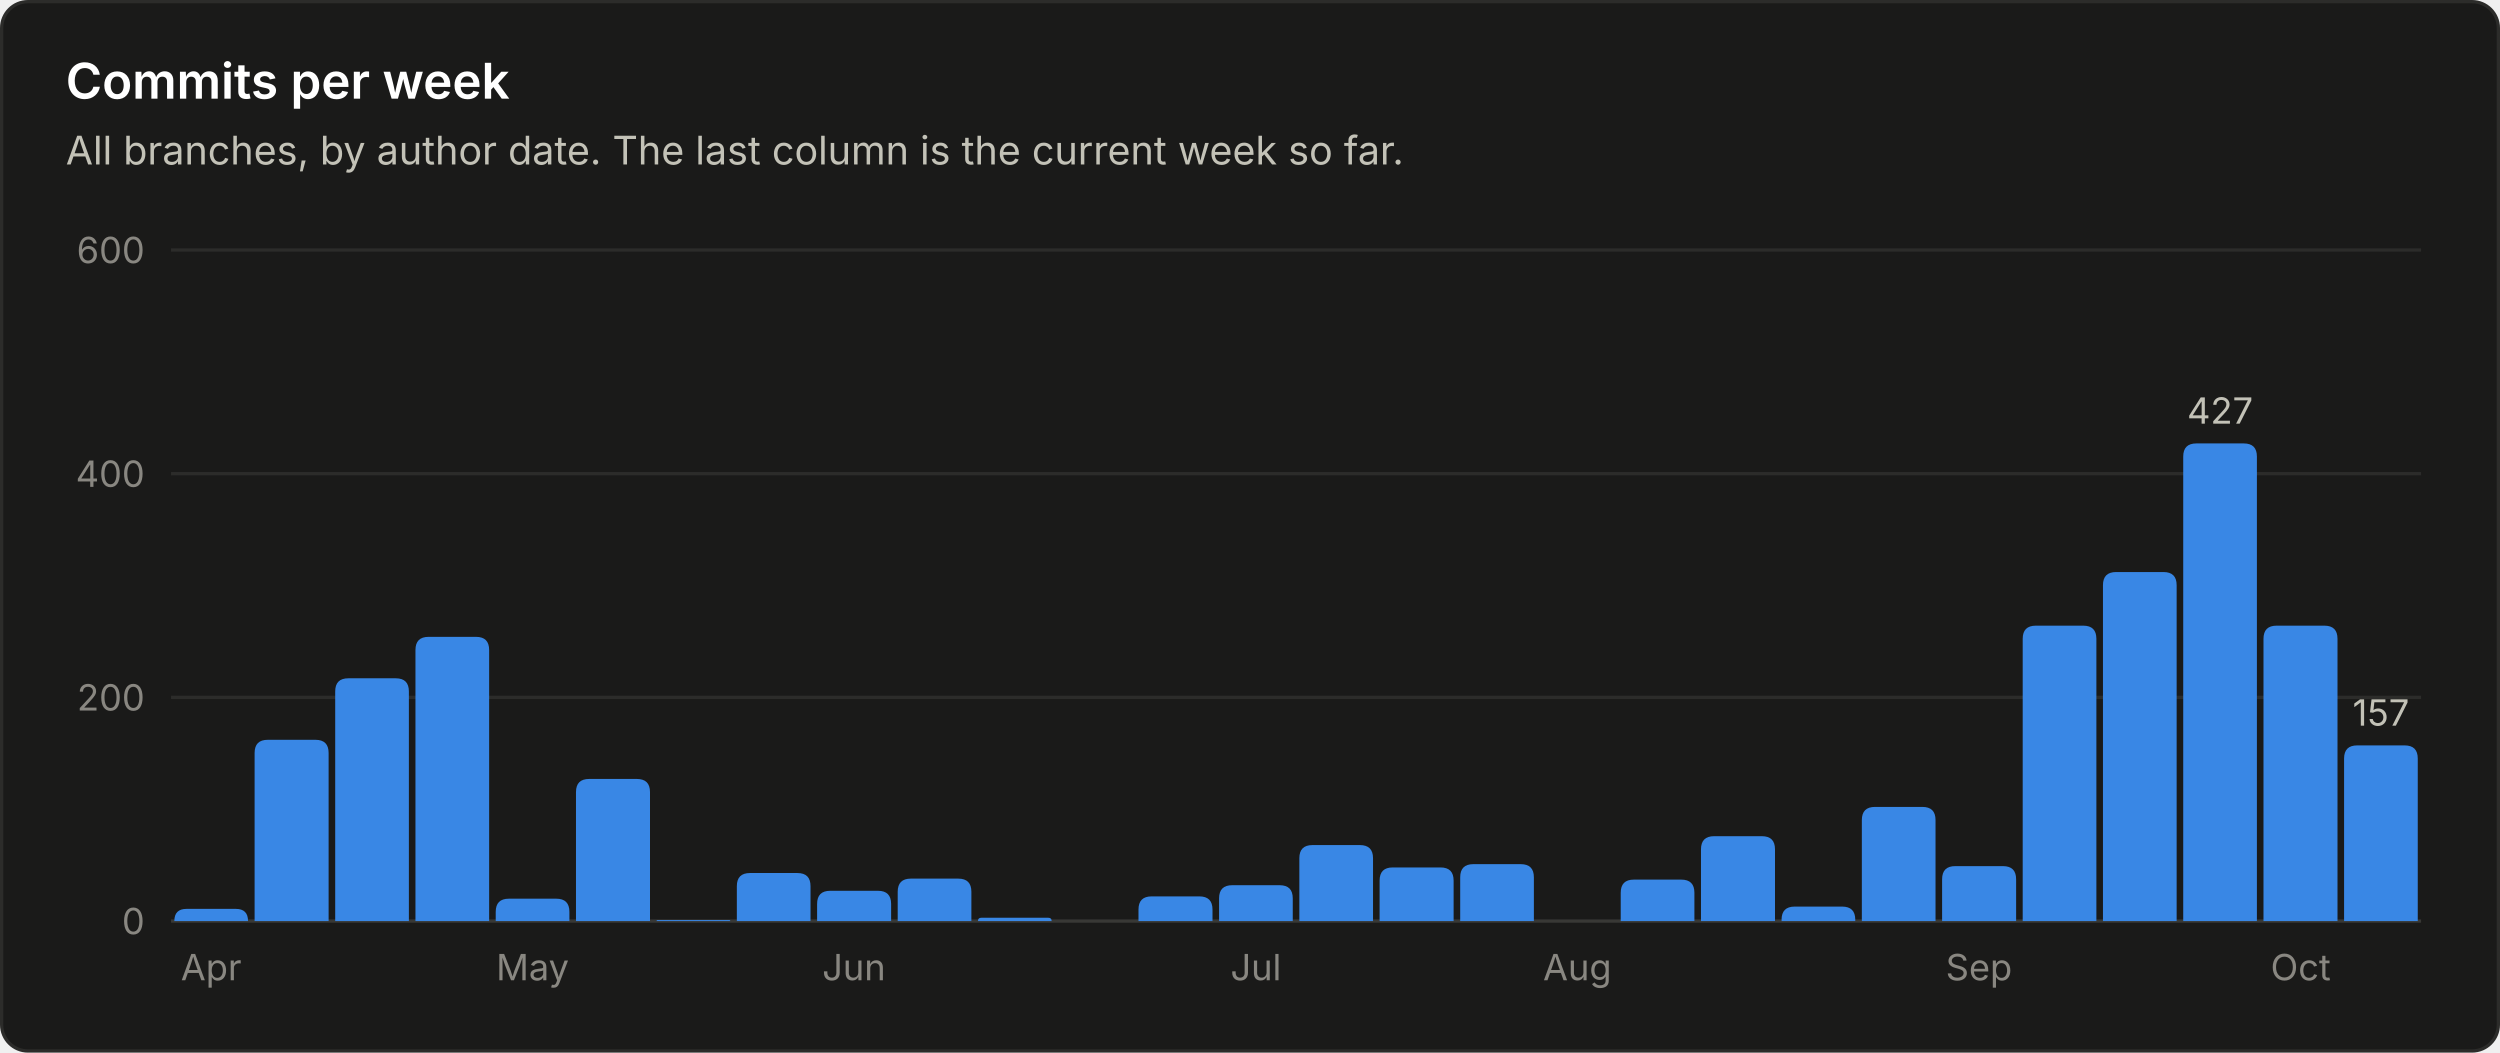
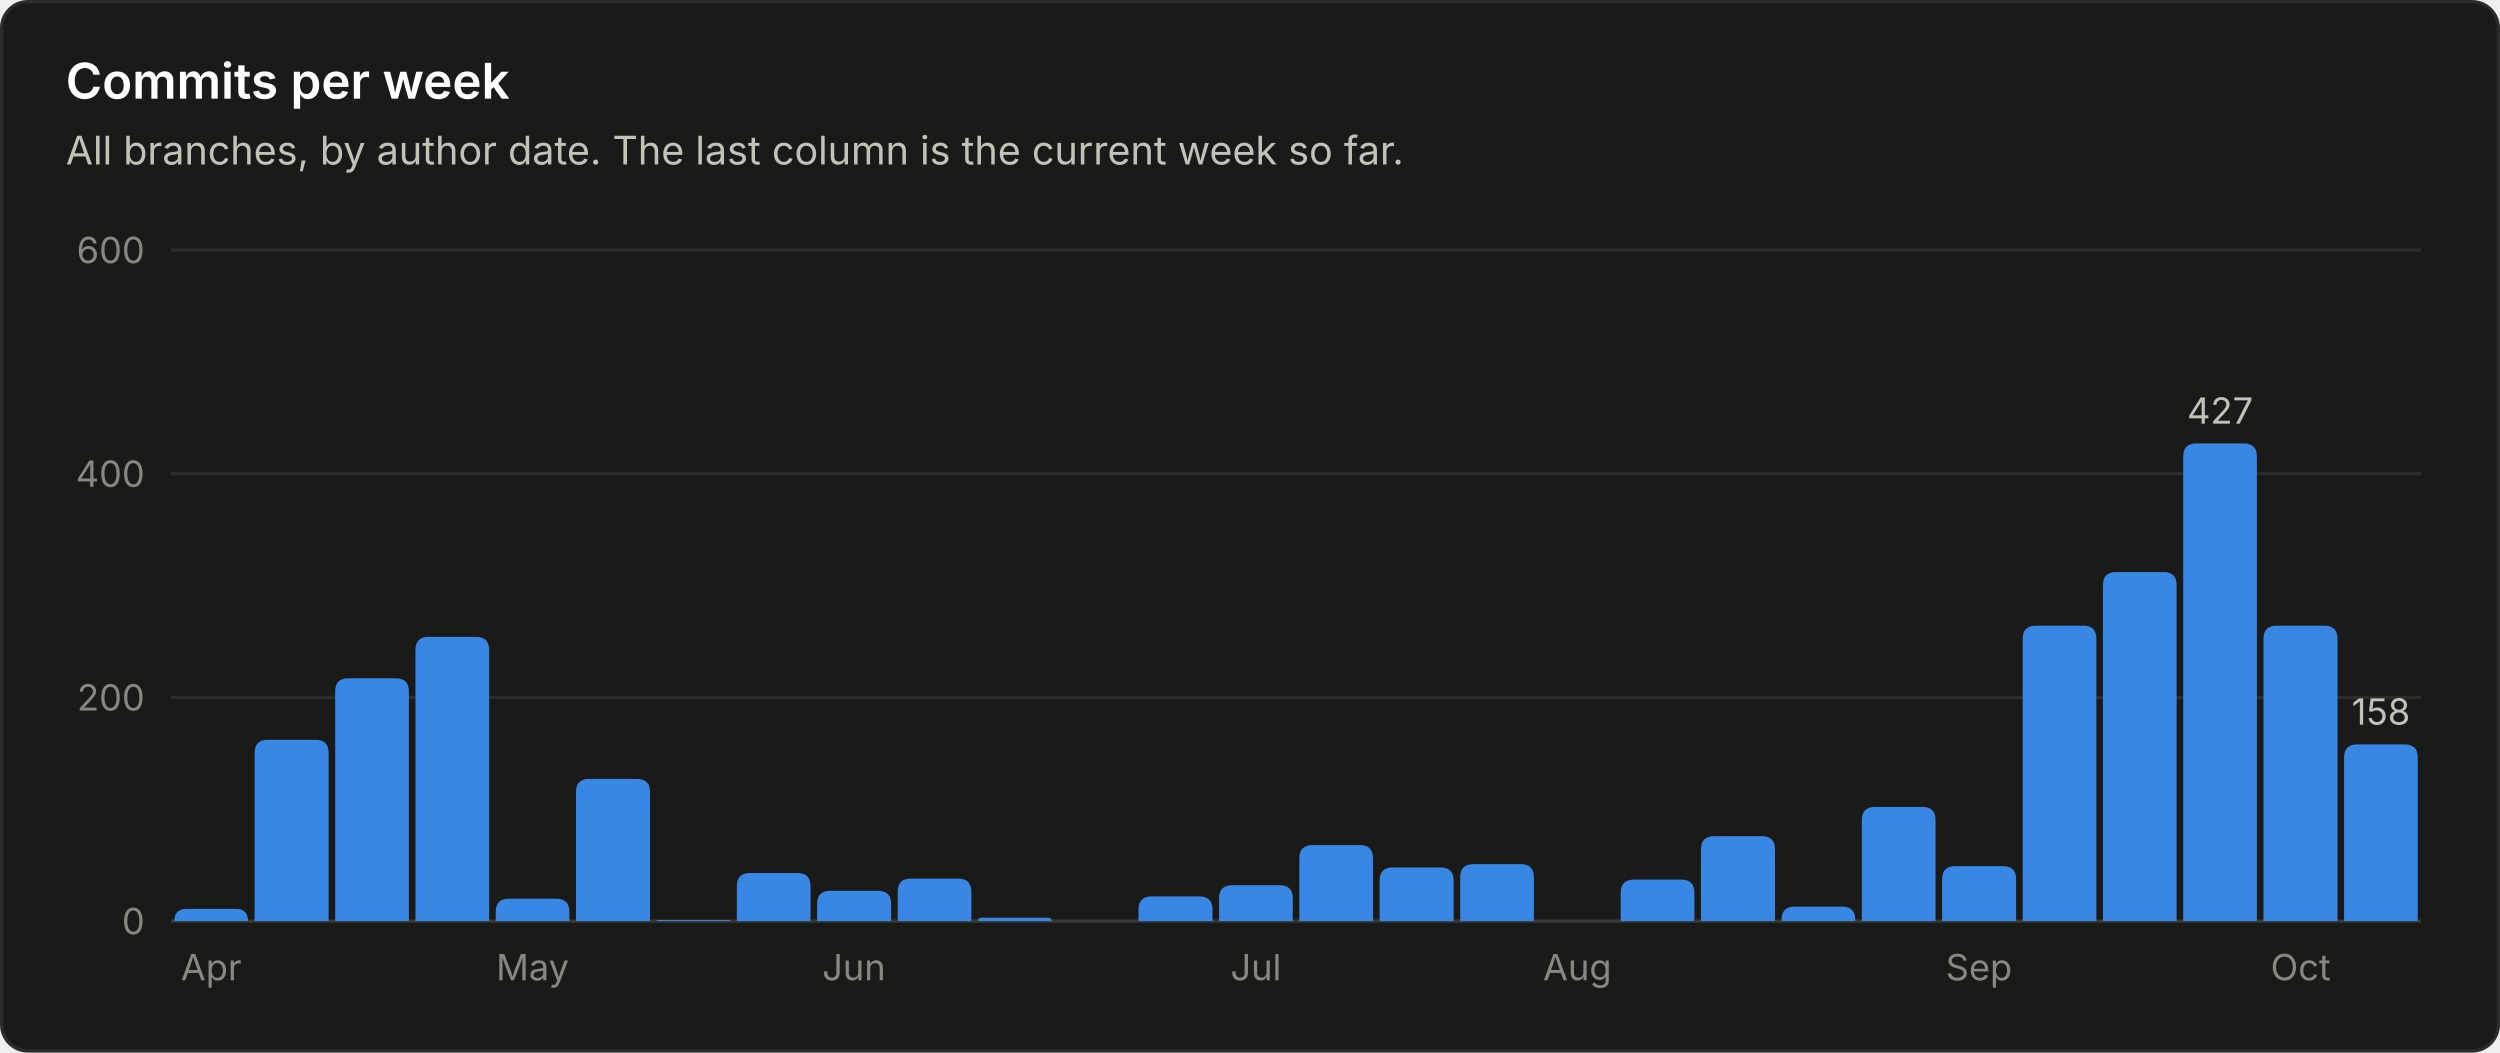
<svg xmlns="http://www.w3.org/2000/svg" viewBox="0 0 760 320" width="760" height="320" role="img" font-family="system-ui, -apple-system, 'Segoe UI', sans-serif">
  <rect x="0.5" y="0.5" width="759" height="319" rx="8" fill="#1a1a19" stroke="#2c2c2a" />
  <text x="20.0" y="30.0" fill="#ffffff" font-size="15" font-weight="600" text-anchor="start">Commits per week</text>
  <text x="20.0" y="50.0" fill="#c3c2b7" font-size="12" font-weight="400" text-anchor="start">All branches, by author date. The last column is the current week so far.</text>
  <line x1="52" y1="280.0" x2="736" y2="280.0" stroke="#383835" stroke-width="1" />
  <text x="44.0" y="284.0" fill="#898781" font-size="11" font-weight="400" text-anchor="end">0</text>
  <line x1="52" y1="212.0" x2="736" y2="212.0" stroke="#2c2c2a" stroke-width="1" />
  <text x="44.0" y="216.0" fill="#898781" font-size="11" font-weight="400" text-anchor="end">200</text>
  <line x1="52" y1="144.0" x2="736" y2="144.0" stroke="#2c2c2a" stroke-width="1" />
  <text x="44.0" y="148.0" fill="#898781" font-size="11" font-weight="400" text-anchor="end">400</text>
  <line x1="52" y1="76.0" x2="736" y2="76.0" stroke="#2c2c2a" stroke-width="1" />
  <text x="44.0" y="80.0" fill="#898781" font-size="11" font-weight="400" text-anchor="end">600</text>
  <path d="M53.0 280.0 V280.0 Q53.0 276.3 56.7 276.3 H71.7 Q75.4 276.3 75.4 280.0 V280.0 Z" fill="#3987e5" />
  <text x="64.2" y="298.0" fill="#898781" font-size="11" font-weight="400" text-anchor="middle">Apr</text>
  <path d="M77.4 280.0 V228.9 Q77.4 224.9 81.4 224.9 H95.9 Q99.9 224.9 99.9 228.9 V280.0 Z" fill="#3987e5" />
  <path d="M101.9 280.0 V210.2 Q101.9 206.2 105.9 206.2 H120.3 Q124.3 206.2 124.3 210.2 V280.0 Z" fill="#3987e5" />
  <path d="M126.3 280.0 V197.6 Q126.3 193.6 130.3 193.6 H144.7 Q148.7 193.6 148.7 197.6 V280.0 Z" fill="#3987e5" />
  <path d="M150.7 280.0 V277.2 Q150.7 273.2 154.7 273.2 H169.1 Q173.1 273.2 173.1 277.2 V280.0 Z" fill="#3987e5" />
  <text x="161.9" y="298.0" fill="#898781" font-size="11" font-weight="400" text-anchor="middle">May</text>
  <path d="M175.1 280.0 V240.8 Q175.1 236.8 179.1 236.8 H193.6 Q197.6 236.8 197.6 240.8 V280.0 Z" fill="#3987e5" />
  <path d="M199.6 280.0 V280.0 Q199.6 279.7 199.9 279.7 H221.7 Q222.0 279.7 222.0 280.0 V280.0 Z" fill="#3987e5" />
  <path d="M224.0 280.0 V269.4 Q224.0 265.4 228.0 265.4 H242.4 Q246.4 265.4 246.4 269.4 V280.0 Z" fill="#3987e5" />
  <path d="M248.4 280.0 V274.8 Q248.4 270.8 252.4 270.8 H266.9 Q270.9 270.8 270.9 274.8 V280.0 Z" fill="#3987e5" />
  <text x="259.6" y="298.0" fill="#898781" font-size="11" font-weight="400" text-anchor="middle">Jun</text>
  <path d="M272.9 280.0 V271.1 Q272.9 267.1 276.9 267.1 H291.3 Q295.3 267.1 295.3 271.1 V280.0 Z" fill="#3987e5" />
  <path d="M297.3 280.0 V280.0 Q297.3 279.0 298.3 279.0 H318.7 Q319.7 279.0 319.7 280.0 V280.0 Z" fill="#3987e5" />
  <path d="M346.1 280.0 V276.5 Q346.1 272.5 350.1 272.5 H364.6 Q368.6 272.5 368.6 276.5 V280.0 Z" fill="#3987e5" />
  <path d="M370.6 280.0 V273.1 Q370.6 269.1 374.6 269.1 H389.0 Q393.0 269.1 393.0 273.1 V280.0 Z" fill="#3987e5" />
  <text x="381.8" y="298.0" fill="#898781" font-size="11" font-weight="400" text-anchor="middle">Jul</text>
  <path d="M395.0 280.0 V260.9 Q395.0 256.9 399.0 256.9 H413.4 Q417.4 256.9 417.4 260.9 V280.0 Z" fill="#3987e5" />
  <path d="M419.4 280.0 V267.7 Q419.4 263.7 423.4 263.7 H437.9 Q441.9 263.7 441.9 267.7 V280.0 Z" fill="#3987e5" />
  <path d="M443.9 280.0 V266.7 Q443.9 262.7 447.9 262.7 H462.3 Q466.3 262.7 466.3 266.7 V280.0 Z" fill="#3987e5" />
  <text x="479.5" y="298.0" fill="#898781" font-size="11" font-weight="400" text-anchor="middle">Aug</text>
  <path d="M492.7 280.0 V271.4 Q492.7 267.4 496.7 267.4 H511.1 Q515.1 267.4 515.1 271.4 V280.0 Z" fill="#3987e5" />
  <path d="M517.1 280.0 V258.2 Q517.1 254.2 521.1 254.2 H535.6 Q539.6 254.2 539.6 258.2 V280.0 Z" fill="#3987e5" />
  <path d="M541.6 280.0 V279.6 Q541.6 275.6 545.6 275.6 H560.0 Q564.0 275.6 564.0 279.6 V280.0 Z" fill="#3987e5" />
  <path d="M566.0 280.0 V249.3 Q566.0 245.3 570.0 245.3 H584.4 Q588.4 245.3 588.4 249.3 V280.0 Z" fill="#3987e5" />
  <path d="M590.4 280.0 V267.3 Q590.4 263.3 594.4 263.3 H608.9 Q612.9 263.3 612.9 267.3 V280.0 Z" fill="#3987e5" />
  <text x="601.6" y="298.0" fill="#898781" font-size="11" font-weight="400" text-anchor="middle">Sep</text>
  <path d="M614.9 280.0 V194.2 Q614.9 190.2 618.9 190.2 H633.3 Q637.3 190.2 637.3 194.2 V280.0 Z" fill="#3987e5" />
  <path d="M639.3 280.0 V177.9 Q639.3 173.9 643.3 173.9 H657.7 Q661.7 173.9 661.7 177.9 V280.0 Z" fill="#3987e5" />
  <path d="M663.7 280.0 V138.8 Q663.7 134.8 667.7 134.8 H682.1 Q686.1 134.8 686.1 138.8 V280.0 Z" fill="#3987e5" />
  <text x="674.9" y="128.8" fill="#c3c2b7" font-size="11" font-weight="400" text-anchor="middle">427</text>
  <path d="M688.1 280.0 V194.2 Q688.1 190.2 692.1 190.2 H706.6 Q710.6 190.2 710.6 194.2 V280.0 Z" fill="#3987e5" />
  <text x="699.4" y="298.0" fill="#898781" font-size="11" font-weight="400" text-anchor="middle">Oct</text>
-   <path d="M712.6 280.0 V230.6 Q712.6 226.6 716.6 226.6 H731.0 Q735.0 226.6 735.0 230.6 V280.0 Z" fill="#3987e5" />
-   <text x="723.8" y="220.6" fill="#c3c2b7" font-size="11" font-weight="400" text-anchor="middle">157</text>
+   <path d="M712.6 280.0 V230.3 Q712.6 226.3 716.6 226.3 H731.0 Q735.0 226.3 735.0 230.3 V280.0 Z" fill="#3987e5" />
+   <text x="723.8" y="220.3" fill="#c3c2b7" font-size="11" font-weight="400" text-anchor="middle">158</text>
</svg>
